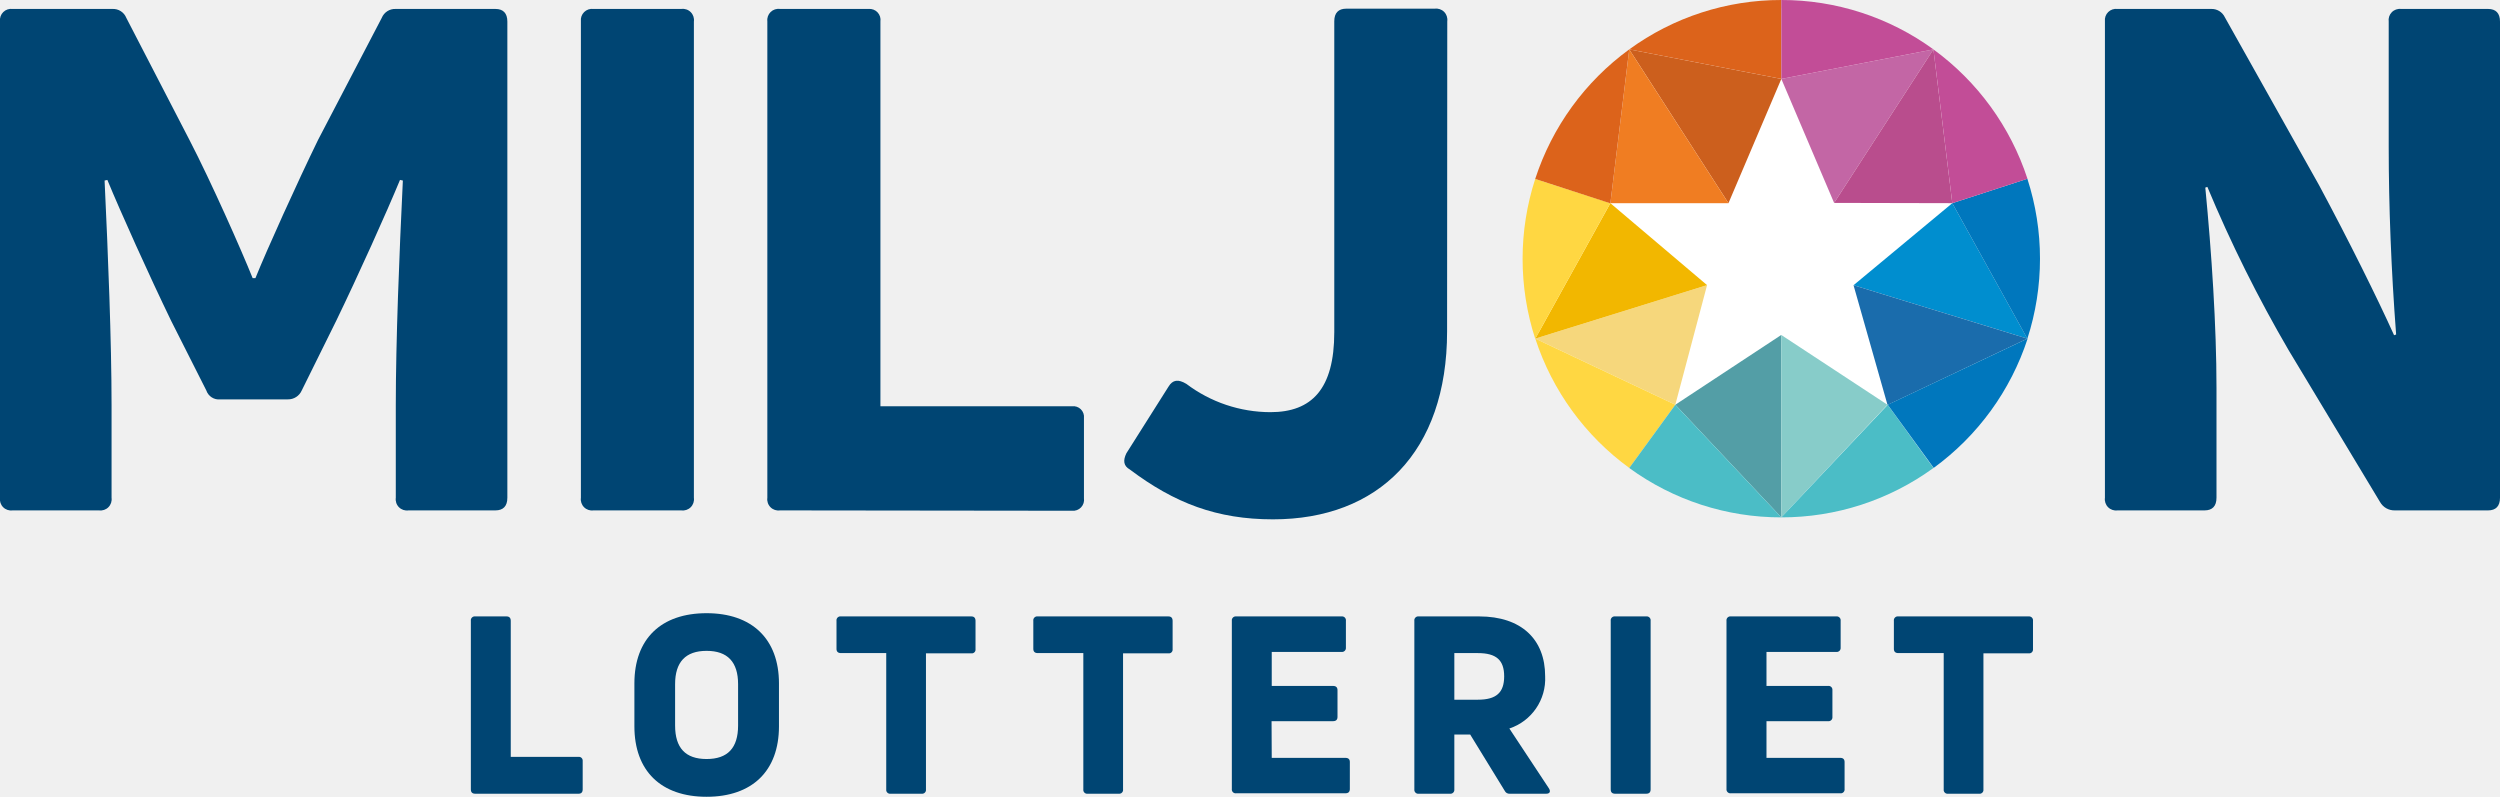
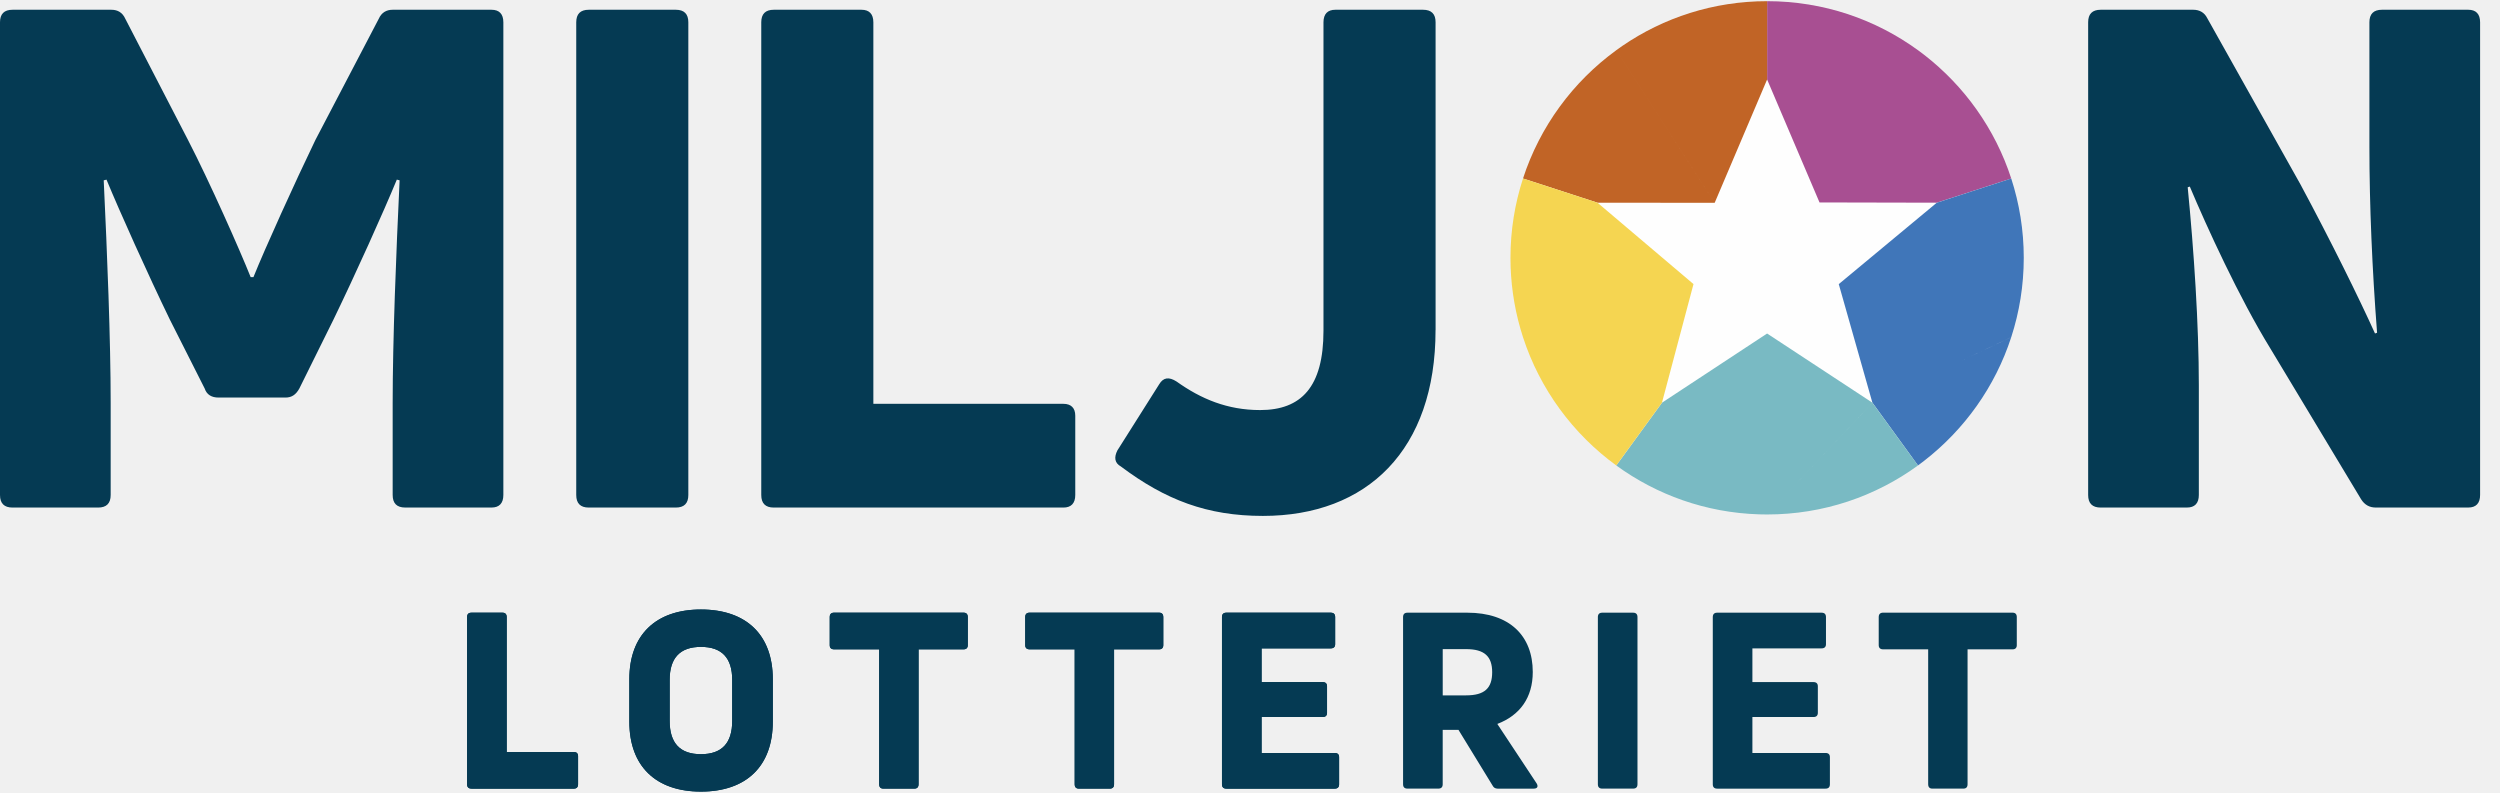
- <svg xmlns="http://www.w3.org/2000/svg" viewBox="0 0 279.44 89.06">
-   <defs>
-     <style>.cls-1{fill:#004573;}.cls-2{fill:#fff;}.cls-3{fill:#c366a5;}.cls-4{fill:#cc5f1d;}.cls-5{fill:#b94d8d;}.cls-6{fill:#008ecf;}.cls-7{fill:#539ea6;}.cls-8{fill:#f6d77c;}.cls-9{fill:#f2b700;}.cls-10{fill:#f07d22;}.cls-11{fill:#1a6cac;}.cls-12{fill:#87ccc9;}.cls-13{fill:#dc631b;}.cls-14{fill:#c24d97;}.cls-15{fill:#0077bd;}.cls-16{fill:#ffd742;}.cls-17{fill:#4bbdc6;}</style>
-   </defs>
-   <g id="Lager_2">
-     <g id="Lager_1-2">
-       <path class="cls-1" d="M53.13,88.72c-.34,0-.5-.16-.5-.49V69.4a.44.44,0,0,1,.5-.5h3.49c.31,0,.47.17.47.5V84.6h7.57a.42.42,0,0,1,.47.46v3.17c0,.33-.16.49-.47.49Z" />
-       <path class="cls-1" d="M87.07,81.18c0,5-3,7.88-8.09,7.88s-8.07-2.88-8.07-7.88V76.39c0-5,3-7.85,8.07-7.85s8.09,2.88,8.09,7.85ZM75.46,81.1c0,2.5,1.16,3.74,3.52,3.74S82.5,83.6,82.5,81.1V76.47c0-2.47-1.17-3.72-3.52-3.72S75.46,74,75.46,76.47Z" />
-       <path class="cls-1" d="M108.57,68.9c.31,0,.47.17.47.5v3.16a.42.42,0,0,1-.47.47H103.5v15.2a.43.43,0,0,1-.47.49h-3.5a.43.43,0,0,1-.47-.49V73H94c-.34,0-.5-.17-.5-.47V69.4a.44.44,0,0,1,.5-.5Z" />
-       <path class="cls-1" d="M130.6,68.9c.31,0,.47.17.47.5v3.16a.42.42,0,0,1-.47.47h-5.07v15.2a.43.43,0,0,1-.47.49h-3.5a.43.43,0,0,1-.47-.49V73H116c-.34,0-.5-.17-.5-.47V69.4a.44.44,0,0,1,.5-.5Z" />
-       <path class="cls-1" d="M142.15,84.71h8.23c.34,0,.5.16.5.47v3c0,.33-.16.49-.5.49h-12.2a.43.43,0,0,1-.49-.49V69.4a.44.44,0,0,1,.49-.5h11.76a.44.44,0,0,1,.5.5v3a.44.44,0,0,1-.5.47h-7.79v3.8H149c.34,0,.5.17.5.47v3c0,.3-.16.47-.5.47h-6.87Z" />
-       <path class="cls-1" d="M168.74,88.72a.57.57,0,0,1-.55-.33l-3.86-6.29h-1.77v6.13a.44.44,0,0,1-.5.49h-3.47a.44.44,0,0,1-.5-.49V69.4a.44.44,0,0,1,.5-.5h6.74c4.74,0,7.38,2.58,7.38,6.68a5.85,5.85,0,0,1-4,5.85l4.44,6.72c.19.33.08.57-.33.57ZM162.56,73v5.21h2.63c2.08,0,2.94-.81,2.94-2.61s-.86-2.6-2.94-2.6Z" />
-       <path class="cls-1" d="M184.5,88.23c0,.33-.16.49-.5.49h-3.46c-.34,0-.5-.16-.5-.49V69.4a.44.44,0,0,1,.5-.5H184a.44.44,0,0,1,.5.5Z" />
-       <path class="cls-1" d="M197.45,84.71h8.24c.33,0,.49.16.49.47v3a.43.43,0,0,1-.49.49H193.48a.44.44,0,0,1-.5-.49V69.4a.44.44,0,0,1,.5-.5h11.76a.44.44,0,0,1,.5.5v3a.44.44,0,0,1-.5.47h-7.79v3.8h6.88a.43.43,0,0,1,.49.47v3a.43.43,0,0,1-.49.47h-6.88Z" />
-       <path class="cls-1" d="M226.77,68.9a.44.44,0,0,1,.47.5v3.16a.43.43,0,0,1-.47.47H221.7v15.2a.43.43,0,0,1-.48.49h-3.49a.43.43,0,0,1-.47-.49V73h-5.07c-.34,0-.5-.17-.5-.47V69.4a.44.44,0,0,1,.5-.5Z" />
-       <path class="cls-1" d="M1.41,57.05A1.25,1.25,0,0,1,0,55.64V2.38A1.25,1.25,0,0,1,1.41,1H12.55a1.59,1.59,0,0,1,1.57,1l7.06,13.65C23.61,20.34,27,28,28.24,31.09h.31c1.26-3.14,4.71-10.75,7-15.45L42.67,2a1.61,1.61,0,0,1,1.57-1H55.38c.86,0,1.33.47,1.33,1.41V55.64c0,.94-.47,1.41-1.33,1.41H45.66a1.25,1.25,0,0,1-1.42-1.41V45.29c0-7.14.39-16.87.79-25.11l-.32-.07c-1.49,3.61-4.63,10.59-7.14,15.77l-3.84,7.76a1.66,1.66,0,0,1-1.57,1H24.63a1.48,1.48,0,0,1-1.57-1l-3.92-7.76C16.63,30.7,13.49,23.72,12,20.11l-.31.07c.39,8.24.78,18,.78,25.11V55.64a1.25,1.25,0,0,1-1.41,1.41Z" />
-       <path class="cls-1" d="M77.56,55.64a1.25,1.25,0,0,1-1.41,1.41H66.34a1.25,1.25,0,0,1-1.41-1.41V2.38A1.25,1.25,0,0,1,66.34,1h9.81a1.25,1.25,0,0,1,1.41,1.41Z" />
-       <path class="cls-1" d="M87.19,57.05a1.25,1.25,0,0,1-1.42-1.41V2.38A1.25,1.25,0,0,1,87.19,1h9.88a1.23,1.23,0,0,1,1.34,1.41v43h21.41a1.2,1.2,0,0,1,1.34,1.33v8.94a1.23,1.23,0,0,1-1.34,1.41Z" />
-       <path class="cls-1" d="M161.75,37.05c0,13.49-7.69,21-19.46,21-6.27,0-11-1.81-16-5.57-.71-.4-.78-1-.39-1.81l4.71-7.45c.47-.78,1.09-.86,2-.31A15.64,15.64,0,0,0,142,46.07c4.63,0,7.14-2.59,7.14-8.94V2.38c0-.94.47-1.41,1.33-1.41h9.89a1.25,1.25,0,0,1,1.41,1.41Z" />
-       <path class="cls-1" d="M236.69,57.05a1.25,1.25,0,0,1-1.41-1.41V2.38A1.25,1.25,0,0,1,236.69,1h10.44a1.63,1.63,0,0,1,1.56.94l10.52,18.75c3.37,6.27,6.59,12.78,8.39,16.78l.23-.08C267.28,30.23,267,23,267,16.42v-14A1.25,1.25,0,0,1,268.38,1h9.73c.86,0,1.33.47,1.33,1.41V55.64c0,.94-.47,1.41-1.33,1.41H267.68a1.84,1.84,0,0,1-1.65-.94l-10.2-16.94a152.76,152.76,0,0,1-9.1-18.28l-.23.08c.7,7.22,1.25,15.45,1.25,22.36V55.64c0,.94-.47,1.41-1.33,1.41Z" />
-       <circle class="cls-2" cx="198.86" cy="28.99" r="28.07" />
-       <polygon class="cls-3" points="205.01 22.68 216.11 5.52 199.11 8.82 205.01 22.68" />
-       <polygon class="cls-4" points="199.11 8.82 182.11 5.52 182.11 5.52 193.2 22.71 199.11 8.82" />
-       <polygon class="cls-5" points="205.01 22.68 218.22 22.71 218.22 22.71 216.11 5.52 216.11 5.52 205.01 22.68 205.01 22.68" />
-       <polygon class="cls-6" points="218.22 22.71 207.18 31.88 226.61 37.85 226.61 37.85 226.61 37.86 226.61 37.86 226.61 37.85 218.22 22.71" />
-       <polygon class="cls-7" points="199.11 57.83 199.1 37.44 187.26 45.24 199.11 57.83" />
-       <polygon class="cls-8" points="171.6 37.85 171.61 37.85 187.26 45.24 190.81 31.87 171.6 37.85" />
-       <polygon class="cls-9" points="190.81 31.87 180 22.71 171.61 37.85 171.6 37.85 171.6 37.85 171.6 37.85 190.81 31.87" />
-       <polygon class="cls-10" points="193.2 22.71 193.2 22.71 182.11 5.52 180 22.71 180 22.71 193.2 22.71" />
-       <polygon class="cls-11" points="207.18 31.88 210.98 45.26 226.61 37.85 207.18 31.88 207.18 31.88" />
-       <polygon class="cls-12" points="210.97 45.24 199.1 37.44 199.11 57.83 199.11 57.83 199.11 57.83 199.11 57.83 199.11 57.83 210.97 45.24" />
-       <path class="cls-13" d="M199.11,0h0a28.81,28.81,0,0,0-17,5.52h0l17,3.3h0Z" />
-       <path class="cls-14" d="M216.11,5.52a28.83,28.83,0,0,0-17-5.52V8.82Z" />
-       <path class="cls-15" d="M218.3,22.86l8.31,15h0a29,29,0,0,0,0-17.88l-8.4,2.73" />
-       <path class="cls-14" d="M216.11,5.52l2.11,17.19h0l8.4-2.73A29.07,29.07,0,0,0,216.11,5.52Z" />
-       <path class="cls-16" d="M187.26,45.24l-15.65-7.39h0a29,29,0,0,0,10.51,14.46l5.15-7.07Z" />
-       <path class="cls-17" d="M182.11,52.31a28.81,28.81,0,0,0,17,5.52h0L187.26,45.24" />
-       <path class="cls-16" d="M180,22.71h0L171.6,20a29,29,0,0,0,0,17.87h0L180,22.71" />
-       <path class="cls-13" d="M182.11,5.52h0A29,29,0,0,0,171.6,20l8.4,2.73Z" />
-       <path class="cls-17" d="M211,45.25,199.11,57.83h0a28.83,28.83,0,0,0,17-5.52L211,45.25" />
-       <path class="cls-15" d="M226.61,37.85,211,45.24h0l5.14,7.06a29,29,0,0,0,10.5-14.45h0Z" />
-     </g>
+ <svg xmlns="http://www.w3.org/2000/svg" width="123" height="39">
+   <g fill="none" fill-rule="evenodd">
+     <path d="M23.198 38.8c-.145 0-.218-.071-.218-.217V30.362c0-.145.072-.218.218-.218h1.526c.133 0 .206.074.206.218v6.636h3.305c.133 0 .206.071.206.205v1.381c0 .146-.073.217-.206.217h-5.037zM32.948 35.471c0 1.09.509 1.635 1.538 1.635 1.03 0 1.538-.545 1.538-1.635v-2.021c0-1.078-.508-1.623-1.538-1.623-1.029 0-1.538.545-1.538 1.623v2.021zm5.074.037c0 2.18-1.296 3.439-3.536 3.439-2.228 0-3.523-1.259-3.523-3.439v-2.095c0-2.167 1.296-3.426 3.523-3.426 2.24 0 3.536 1.259 3.536 3.426v2.095zM47.409 30.143c.133 0 .206.074.206.218v1.381c0 .132-.073.206-.206.206h-2.216v6.635c0 .146-.072.217-.206.217h-1.526c-.133 0-.206-.071-.206-.217v-6.635h-2.215c-.145 0-.218-.074-.218-.206v-1.381c0-.145.072-.218.218-.218h6.369zM57.028 30.143c.133 0 .206.074.206.218v1.381c0 .132-.073.206-.206.206h-2.216v6.635c0 .146-.072.217-.206.217h-1.526c-.133 0-.206-.071-.206-.217v-6.635h-2.215c-.145 0-.218-.074-.218-.206v-1.381c0-.145.072-.218.218-.218h6.369zM62.07 37.046h3.596c.145 0 .218.071.218.205v1.333c0 .146-.072.217-.218.217h-5.327c-.145 0-.218-.071-.218-.217V30.362c0-.145.072-.218.218-.218h5.133c.145 0 .218.074.218.218v1.331c0 .133-.072.207-.218.207h-3.402v1.658h3.002c.145 0 .218.074.218.207v1.307c0 .132-.072.206-.218.206h-3.002v1.768zM70.982 31.937v2.275h1.15c.908 0 1.283-.351 1.283-1.138 0-.775-.375-1.137-1.283-1.137h-1.15zm2.7 6.864c-.109 0-.194-.048-.243-.145l-1.683-2.748h-.775v2.675c0 .146-.073.217-.218.217h-1.514c-.145 0-.218-.071-.218-.217v-8.221c0-.145.072-.218.218-.218h2.942c2.071 0 3.221 1.127 3.221 2.918 0 1.26-.63 2.131-1.744 2.556l1.937 2.93c.085.145.037.253-.145.253h-1.78zM80.564 38.583c0 .146-.072.217-.218.217h-1.513c-.145 0-.218-.071-.218-.217V30.362c0-.145.074-.218.218-.218h1.513c.146 0 .218.074.218.218v8.221zM86.218 37.046h3.596c.145 0 .217.071.217.205v1.333c0 .146-.072.217-.217.217h-5.327c-.145 0-.218-.071-.218-.217V30.362c0-.145.074-.218.218-.218h5.133c.146 0 .218.074.218.218v1.331c0 .133-.072.207-.218.207h-3.402v1.658h3.003c.145 0 .217.074.217.207v1.307c0 .132-.072.206-.217.206h-3.003v1.768zM99.02 30.143c.133 0 .206.074.206.218v1.381c0 .132-.072.206-.206.206h-2.216v6.635c0 .146-.072.217-.206.217h-1.526c-.133 0-.206-.071-.206-.217v-6.635h-2.215c-.145 0-.218-.074-.218-.206v-1.381c0-.145.074-.218.218-.218h6.368z" fill="#053A53" />
+     <path d="M23.198 38.8c-.145 0-.218-.071-.218-.217V30.362c0-.145.072-.218.218-.218h1.526c.133 0 .206.074.206.218v6.636h3.305c.133 0 .206.071.206.205v1.381c0 .146-.073.217-.206.217h-5.037zM32.948 35.471c0 1.09.509 1.635 1.538 1.635 1.03 0 1.538-.545 1.538-1.635v-2.021c0-1.078-.508-1.623-1.538-1.623-1.029 0-1.538.545-1.538 1.623v2.021zm5.074.037c0 2.18-1.296 3.439-3.536 3.439-2.228 0-3.523-1.259-3.523-3.439v-2.095c0-2.167 1.296-3.426 3.523-3.426 2.24 0 3.536 1.259 3.536 3.426v2.095zM47.409 30.143c.133 0 .206.074.206.218v1.381c0 .132-.073.206-.206.206h-2.216v6.635c0 .146-.072.217-.206.217h-1.526c-.133 0-.206-.071-.206-.217v-6.635h-2.215c-.145 0-.218-.074-.218-.206v-1.381c0-.145.072-.218.218-.218h6.369zM57.028 30.143c.133 0 .206.074.206.218v1.381c0 .132-.073.206-.206.206h-2.216v6.635c0 .146-.072.217-.206.217h-1.526c-.133 0-.206-.071-.206-.217v-6.635h-2.215c-.145 0-.218-.074-.218-.206v-1.381c0-.145.072-.218.218-.218h6.369zM62.07 37.046h3.596c.145 0 .218.071.218.205v1.333c0 .146-.072.217-.218.217h-5.327c-.145 0-.218-.071-.218-.217V30.362c0-.145.072-.218.218-.218h5.133c.145 0 .218.074.218.218v1.331c0 .133-.072.207-.218.207h-3.402v1.658h3.002c.145 0 .218.074.218.207v1.307c0 .132-.072.206-.218.206h-3.002v1.768zM.617 24.972c-.411 0-.617-.206-.617-.617V1.097C0 .686.206.48.617.48h4.864c.308 0 .548.137.685.446l3.083 5.96c1.062 2.056 2.535 5.378 3.083 6.748h.138c.548-1.37 2.054-4.692 3.048-6.748L18.634.926c.137-.309.377-.446.685-.446h4.865c.376 0 .581.206.581.617v23.257c0 .411-.206.617-.581.617h-4.248c-.411 0-.617-.206-.617-.617v-4.521c0-3.117.171-7.365.342-10.961l-.137-.035c-.65 1.577-2.021 4.625-3.117 6.886l-1.679 3.391c-.171.308-.377.446-.685.446h-3.288c-.342 0-.583-.138-.685-.446l-1.713-3.39c-1.096-2.261-2.466-5.309-3.117-6.886l-.137.035c.171 3.596.342 7.844.342 10.961v4.521c0 .411-.206.617-.617.617H.617zM33.866 24.355c0 .411-.206.617-.616.617h-4.282c-.411 0-.617-.206-.617-.617V1.097c0-.411.206-.617.617-.617h4.282c.41 0 .616.206.616.617v23.257zM38.071 24.972c-.411 0-.617-.206-.617-.617V1.097c0-.411.206-.617.617-.617h4.315c.377 0 .583.206.583.617V19.868h9.351c.377 0 .583.206.583.583v3.904c0 .411-.206.617-.583.617H38.071zM70.629 16.237c0 5.892-3.357 9.146-8.495 9.146-2.74 0-4.796-.788-6.988-2.433-.308-.171-.343-.446-.171-.788l2.056-3.254c.206-.342.479-.377.856-.137 1.2.856 2.501 1.404 4.111 1.404 2.021 0 3.117-1.131 3.117-3.904V1.097c0-.411.206-.617.583-.617h4.316c.411 0 .617.206.617.617v15.14zM103.354 24.972c-.411 0-.617-.206-.617-.617V1.097c0-.411.206-.617.617-.617h4.556c.308 0 .548.137.685.411l4.59 8.186c1.473 2.74 2.877 5.583 3.665 7.33l.102-.035c-.24-3.117-.377-6.269-.377-9.146V1.097c0-.411.206-.617.617-.617h4.248c.376 0 .581.206.581.617v23.257c0 .411-.206.617-.581.617h-4.557c-.308 0-.548-.137-.719-.411l-4.452-7.398c-1.542-2.502-3.152-6.029-3.973-7.982l-.104.034c.308 3.152.548 6.748.548 9.763v5.377c0 .411-.206.617-.583.617h-4.246z" fill="#053A53" />
+     <path d="M86.832 24.978c-6.77 0-12.259-5.489-12.259-12.259S80.061.46 86.832.46c6.77 0 12.259 5.489 12.259 12.259 0 6.77-5.489 12.259-12.259 12.259z" fill="#FEFEFE" />
+     <path d="M89.521 9.962L86.942 3.911l0-3.853c2.774 0 5.338.895 7.421 2.411l.001 0.0.301.226c1.983 1.536 3.496 3.649 4.288 6.087l-3.666 1.191-5.766-.013z" fill="#A84F92" />
+     <path d="M74.932 8.782c.832-2.559 2.458-4.761 4.589-6.311l4.843 7.507-5.766-.004zM86.942.058l-0 3.853-2.579 6.066-4.843-7.507.301-.213C81.849.87 84.301.058 86.942.058z" fill="#C16426" />
+     <path d="M98.953 8.783c.399 1.229.616 2.54.616 3.902 0 1.363-.217 2.674-.616 3.904l-.001-0-.002-.001-2.624 1.241 2.627-1.24c-.792 2.438-2.305 4.55-4.288 6.085l-.301.226-2.238-3.083-.002.002-1.657-5.84 4.821-4.004-.001-.001z" fill="#4076B9" />
+     <path d="M86.94 16.408l5.184 3.406-5.181 5.498-.395-.006c-2.622-.081-5.043-.961-7.027-2.405l2.249-3.089 5.171-3.403zm5.183 3.408l2.241 3.085c-2.083 1.516-4.648 2.411-7.421 2.411l5.18-5.496z" fill="#79BAC3" />
+     <path d="M74.804 16.173a12.624 12.624 0 01-.489-3.487c0-1.363.217-2.674.617-3.904l3.666 1.192 4.722 4.003-1.551 5.835-2.248 3.089c-2.131-1.551-3.758-3.752-4.59-6.313l.001-0c-.001-.001-.002-.002-.002-.002z" fill="#F5D551" />
  </g>
</svg>
